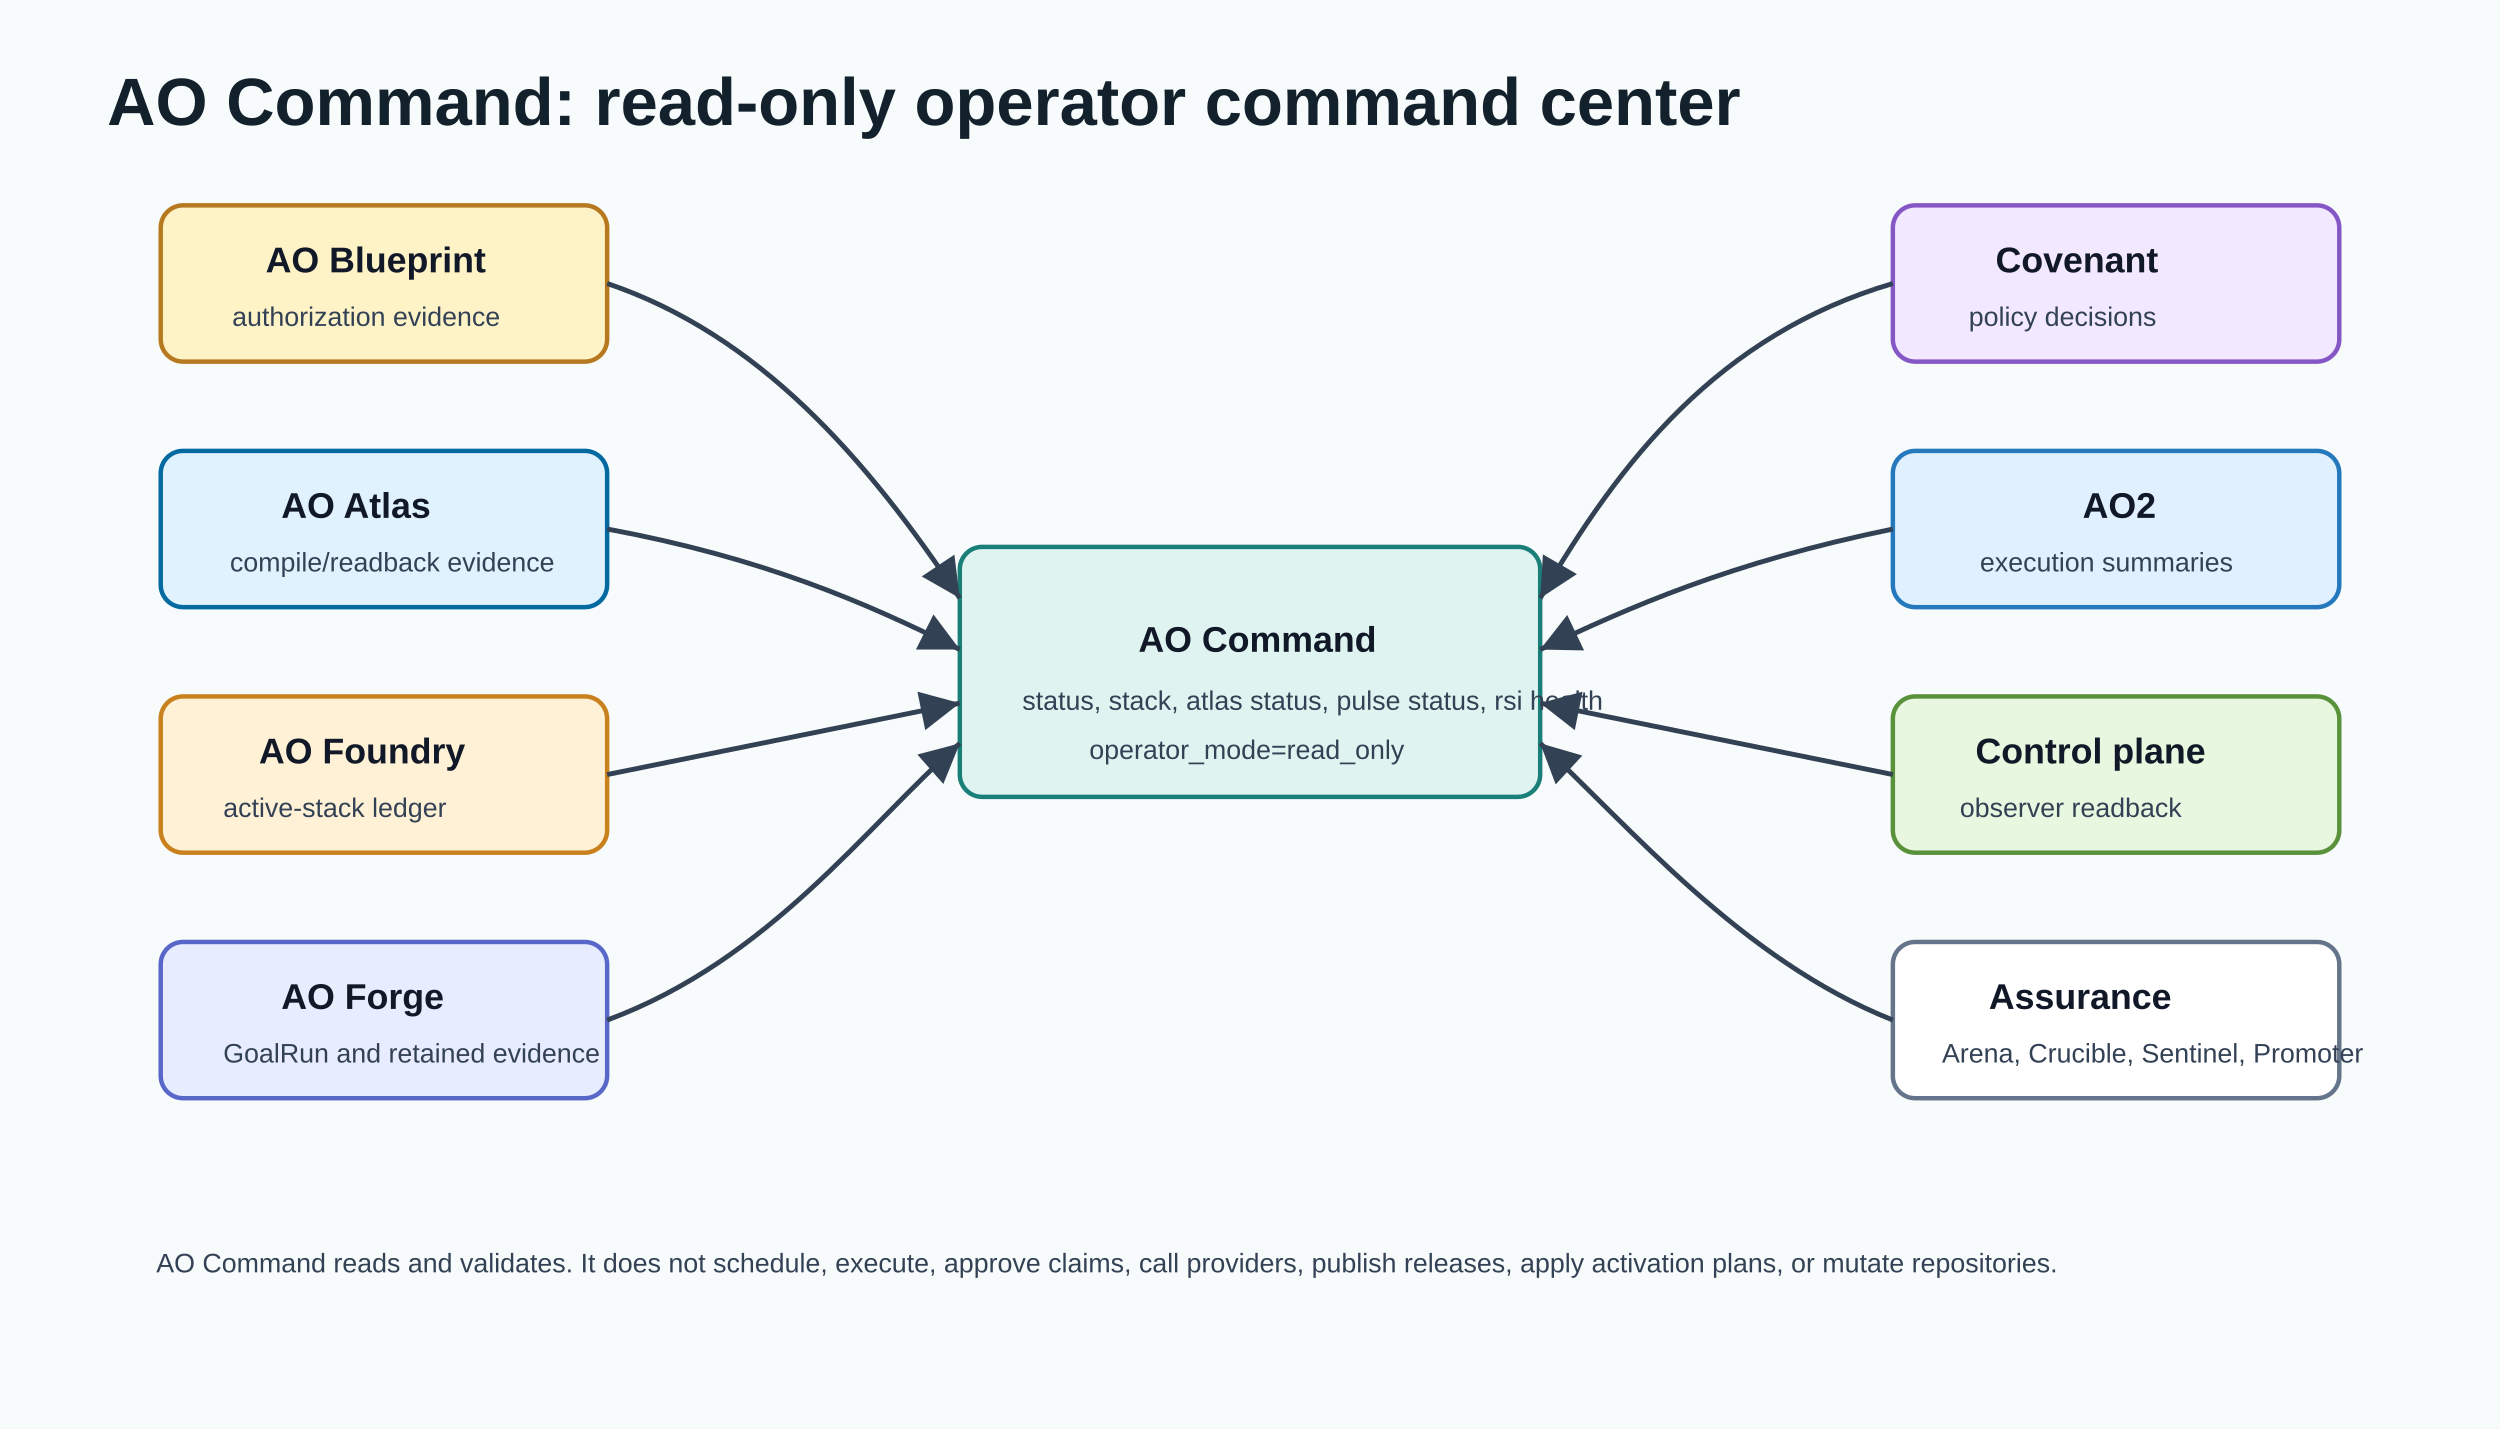
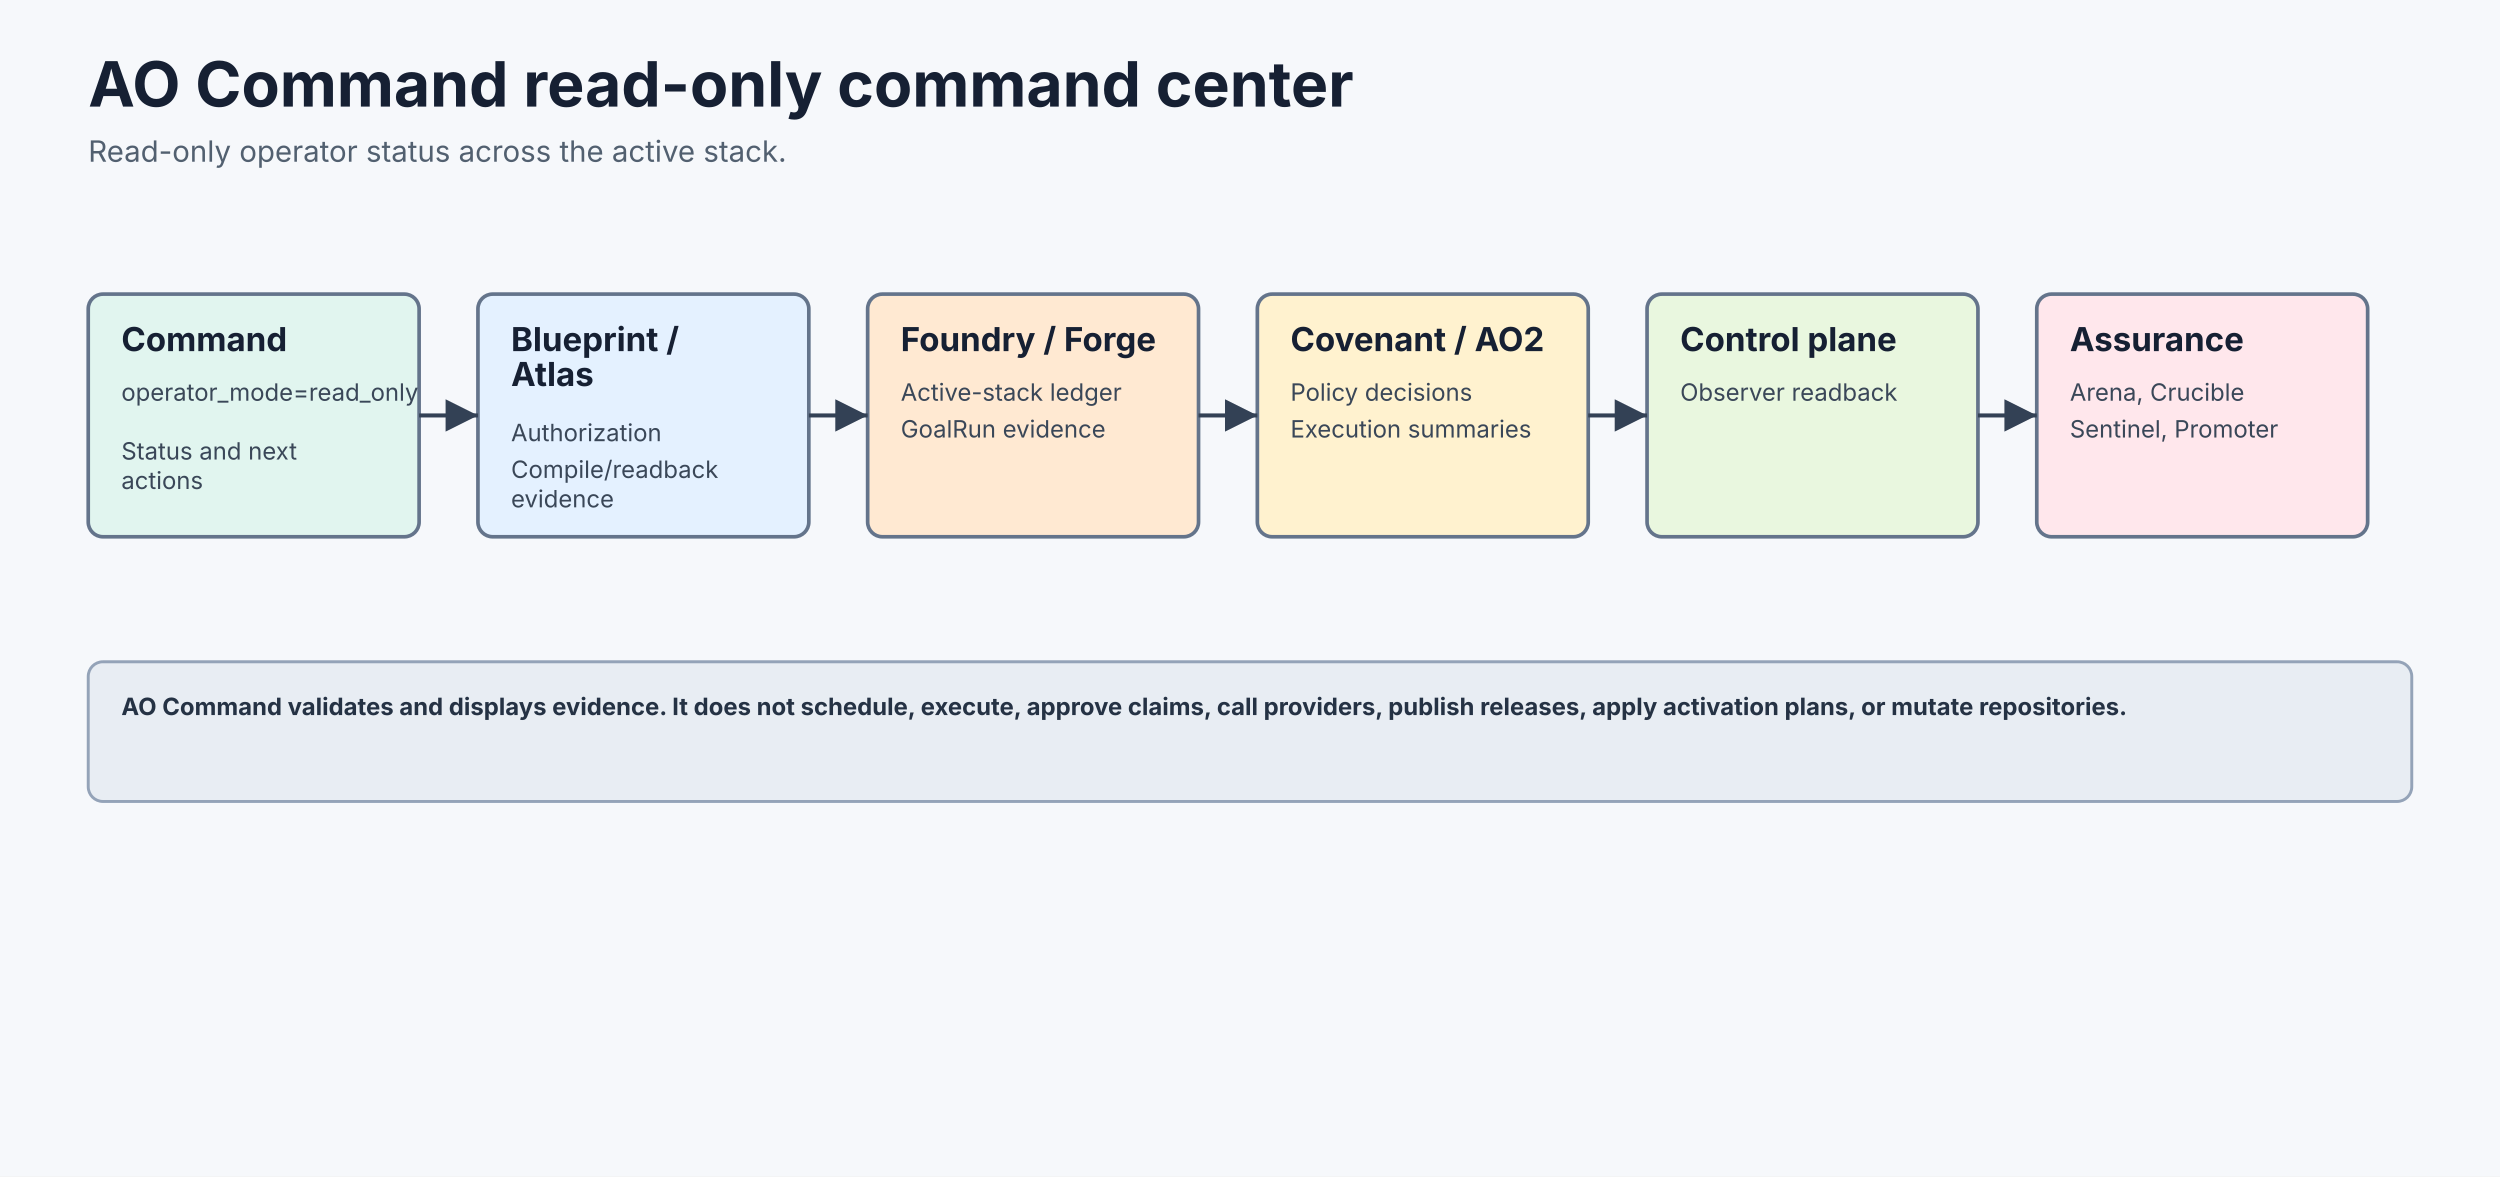
- <svg xmlns="http://www.w3.org/2000/svg" width="1120" height="640" viewBox="0 0 1120 640" role="img" aria-labelledby="title desc">
+ <svg xmlns="http://www.w3.org/2000/svg" width="1360" height="640" viewBox="0 0 1360 640" role="img" aria-labelledby="title desc">
  <defs>
    <marker id="arrow" markerWidth="12" markerHeight="12" refX="10" refY="6" orient="auto">
      <path d="M2,2 L10,6 L2,10 Z" fill="#334155" />
    </marker>
    <style>
-       .title { font: 700 30px Arial, sans-serif; fill: #12212b; }
-       .box { stroke-width: 2; rx: 10; }
-       .repo { font: 700 16px Arial, sans-serif; fill: #111827; }
-       .small { font: 400 12px Arial, sans-serif; fill: #334155; }
+       .bg { fill: #f6f8fb; }
+       .title { font: 700 34px Inter, Arial, sans-serif; fill: #162033; }
+       .subtitle { font: 400 16px Inter, Arial, sans-serif; fill: #526070; }
+       .band { rx: 8; }
+       .bandText { font: 700 14px Inter, Arial, sans-serif; fill: #ffffff; letter-spacing: 0; }
+       .card { stroke-width: 2; rx: 8; }
+       .note { stroke-width: 1.6; rx: 8; }
+       .cardTitle { font: 700 18px Inter, Arial, sans-serif; fill: #162033; }
+       .body { font: 500 15px Inter, Arial, sans-serif; fill: #162033; }
+       .small { font: 400 13px Inter, Arial, sans-serif; fill: #3a4758; }
+       .smallStrong { font: 700 13px Inter, Arial, sans-serif; fill: #253244; }
+       .label { font: 700 11px Inter, Arial, sans-serif; fill: #263447; }
+       .chip { fill: #ffffff; stroke: #cbd5e1; stroke-width: 1; rx: 7; }
      .arrow { stroke: #334155; stroke-width: 2.2; fill: none; marker-end: url(#arrow); }
+       .dash { stroke: #64748b; stroke-width: 2; stroke-dasharray: 7 7; fill: none; marker-end: url(#arrow); }
+       .soft { stroke: #94a3b8; stroke-width: 1.7; fill: none; marker-end: url(#arrow); }
+       .cell { stroke: #cbd5e1; stroke-width: 1.4; }
+       .cellHead { font: 700 14px Inter, Arial, sans-serif; fill: #162033; }
+       .cellText { font: 400 12px Inter, Arial, sans-serif; fill: #39485a; }
    </style>
  </defs>
-   <rect width="1120" height="640" fill="#f7fbfb" />
-   <text class="title" x="48" y="56">AO Command: read-only operator command center</text>
-   <rect class="box" x="430" y="245" width="260" height="112" fill="#dff4f0" stroke="#1b7f79" />
-   <text class="repo" x="510" y="292">AO Command</text>
-   <text class="small" x="458" y="318">status, stack, atlas status, pulse status, rsi health</text>
-   <text class="small" x="488" y="340">operator_mode=read_only</text>
-   <rect class="box" x="72" y="92" width="200" height="70" fill="#fef3c7" stroke="#b7791f" />
-   <text class="repo" x="119" y="122">AO Blueprint</text>
-   <text class="small" x="104" y="146">authorization evidence</text>
-   <rect class="box" x="72" y="202" width="200" height="70" fill="#e0f2fe" stroke="#0369a1" />
-   <text class="repo" x="126" y="232">AO Atlas</text>
-   <text class="small" x="103" y="256">compile/readback evidence</text>
-   <rect class="box" x="72" y="312" width="200" height="70" fill="#fff1d6" stroke="#c9811d" />
-   <text class="repo" x="116" y="342">AO Foundry</text>
-   <text class="small" x="100" y="366">active-stack ledger</text>
-   <rect class="box" x="72" y="422" width="200" height="70" fill="#e8ecff" stroke="#5967c9" />
-   <text class="repo" x="126" y="452">AO Forge</text>
-   <text class="small" x="100" y="476">GoalRun and retained evidence</text>
-   <rect class="box" x="848" y="92" width="200" height="70" fill="#f2e8ff" stroke="#8557c5" />
-   <text class="repo" x="894" y="122">Covenant</text>
-   <text class="small" x="882" y="146">policy decisions</text>
-   <rect class="box" x="848" y="202" width="200" height="70" fill="#e1f0ff" stroke="#2678bd" />
-   <text class="repo" x="933" y="232">AO2</text>
-   <text class="small" x="887" y="256">execution summaries</text>
-   <rect class="box" x="848" y="312" width="200" height="70" fill="#e8f7df" stroke="#5a923c" />
-   <text class="repo" x="885" y="342">Control plane</text>
-   <text class="small" x="878" y="366">observer readback</text>
-   <rect class="box" x="848" y="422" width="200" height="70" fill="#ffffff" stroke="#64748b" />
-   <text class="repo" x="891" y="452">Assurance</text>
-   <text class="small" x="870" y="476">Arena, Crucible, Sentinel, Promoter</text>
-   <path class="arrow" d="M272 127 C340 150 388 205 430 268" />
-   <path class="arrow" d="M272 237 C342 250 388 270 430 291" />
-   <path class="arrow" d="M272 347 L430 315" />
-   <path class="arrow" d="M272 457 C345 430 388 370 430 333" />
-   <path class="arrow" d="M848 127 C770 150 726 206 690 268" />
-   <path class="arrow" d="M848 237 C775 252 730 272 690 291" />
-   <path class="arrow" d="M848 347 L690 315" />
-   <path class="arrow" d="M848 457 C780 430 730 370 690 333" />
-   <text class="small" x="70" y="570">AO Command reads and validates. It does not schedule, execute, approve claims, call providers, publish releases, apply activation plans, or mutate repositories.</text>
+   <rect class="bg" width="1360" height="640" />
+   <text class="title" x="48" y="58">AO Command read-only command center</text>
+   <text class="subtitle" x="48" y="88">Read-only operator status across the active stack.</text>
+   <rect class="card" x="48" y="160" width="180" height="132" fill="#e1f5ef" stroke="#64748b" />
+   <text class="cardTitle" x="66" y="191">Command</text>
+   <text class="small" x="66" y="218">operator_mode=read_only</text>
+   <text class="small" x="66" y="250">
+     <tspan x="66" dy="0">Status and next</tspan>
+     <tspan x="66" dy="16">actions</tspan>
+   </text>
+   <rect class="card" x="260" y="160" width="180" height="132" fill="#e4f1ff" stroke="#64748b" />
+   <text class="cardTitle" x="278" y="191">
+     <tspan x="278" dy="0">Blueprint /</tspan>
+     <tspan x="278" dy="19">Atlas</tspan>
+   </text>
+   <text class="small" x="278" y="240">Authorization</text>
+   <text class="small" x="278" y="260">
+     <tspan x="278" dy="0">Compile/readback</tspan>
+     <tspan x="278" dy="16">evidence</tspan>
+   </text>
+   <path class="arrow" d="M228 226 L260 226" />
+   <rect class="card" x="472" y="160" width="180" height="132" fill="#ffe9d2" stroke="#64748b" />
+   <text class="cardTitle" x="490" y="191">Foundry / Forge</text>
+   <text class="small" x="490" y="218">Active-stack ledger</text>
+   <text class="small" x="490" y="238">GoalRun evidence</text>
+   <path class="arrow" d="M440 226 L472 226" />
+   <rect class="card" x="684" y="160" width="180" height="132" fill="#fff2cf" stroke="#64748b" />
+   <text class="cardTitle" x="702" y="191">Covenant / AO2</text>
+   <text class="small" x="702" y="218">Policy decisions</text>
+   <text class="small" x="702" y="238">Execution summaries</text>
+   <path class="arrow" d="M652 226 L684 226" />
+   <rect class="card" x="896" y="160" width="180" height="132" fill="#e9f7df" stroke="#64748b" />
+   <text class="cardTitle" x="914" y="191">Control plane</text>
+   <text class="small" x="914" y="218">Observer readback</text>
+   <path class="arrow" d="M864 226 L896 226" />
+   <rect class="card" x="1108" y="160" width="180" height="132" fill="#ffe7ec" stroke="#64748b" />
+   <text class="cardTitle" x="1126" y="191">Assurance</text>
+   <text class="small" x="1126" y="218">Arena, Crucible</text>
+   <text class="small" x="1126" y="238">Sentinel, Promoter</text>
+   <path class="arrow" d="M1076 226 L1108 226" />
+   <rect class="note" x="48" y="360" width="1264" height="76" fill="#e8edf3" stroke="#94a3b8" />
+   <text class="smallStrong" x="66" y="389">AO Command validates and displays evidence. It does not schedule, execute, approve claims, call providers, publish releases, apply activation plans, or mutate repositories.</text>
</svg>
